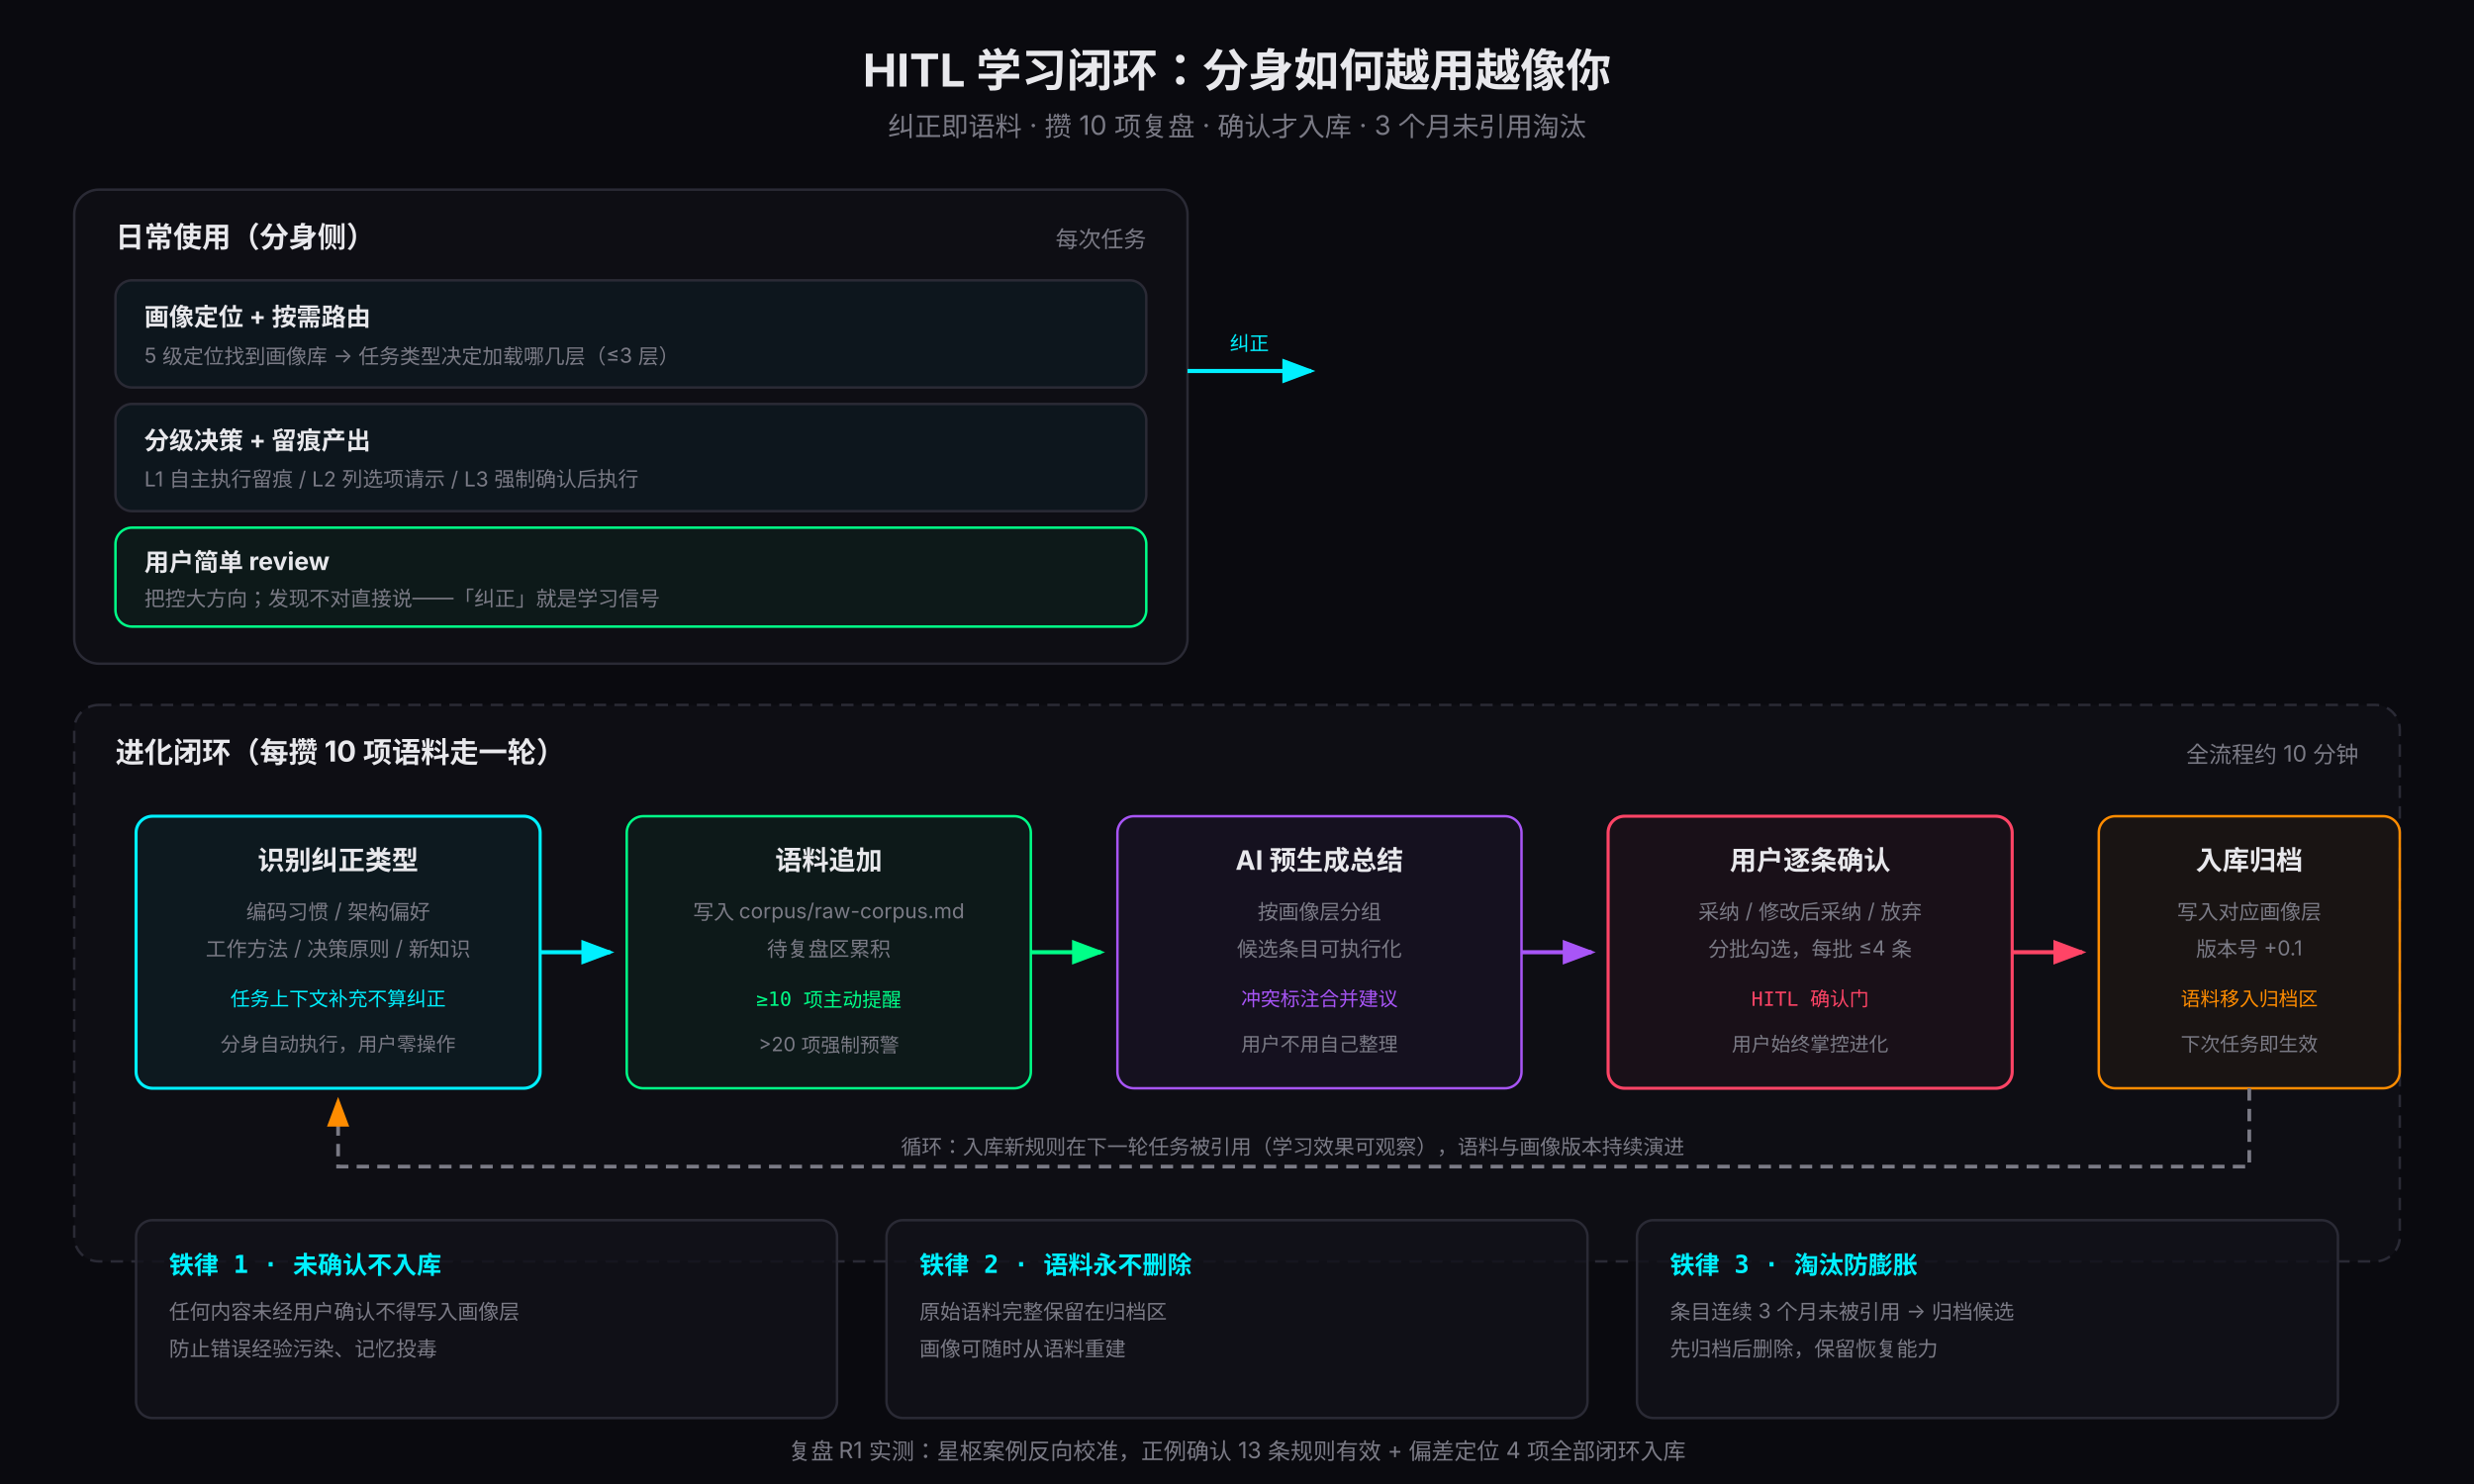
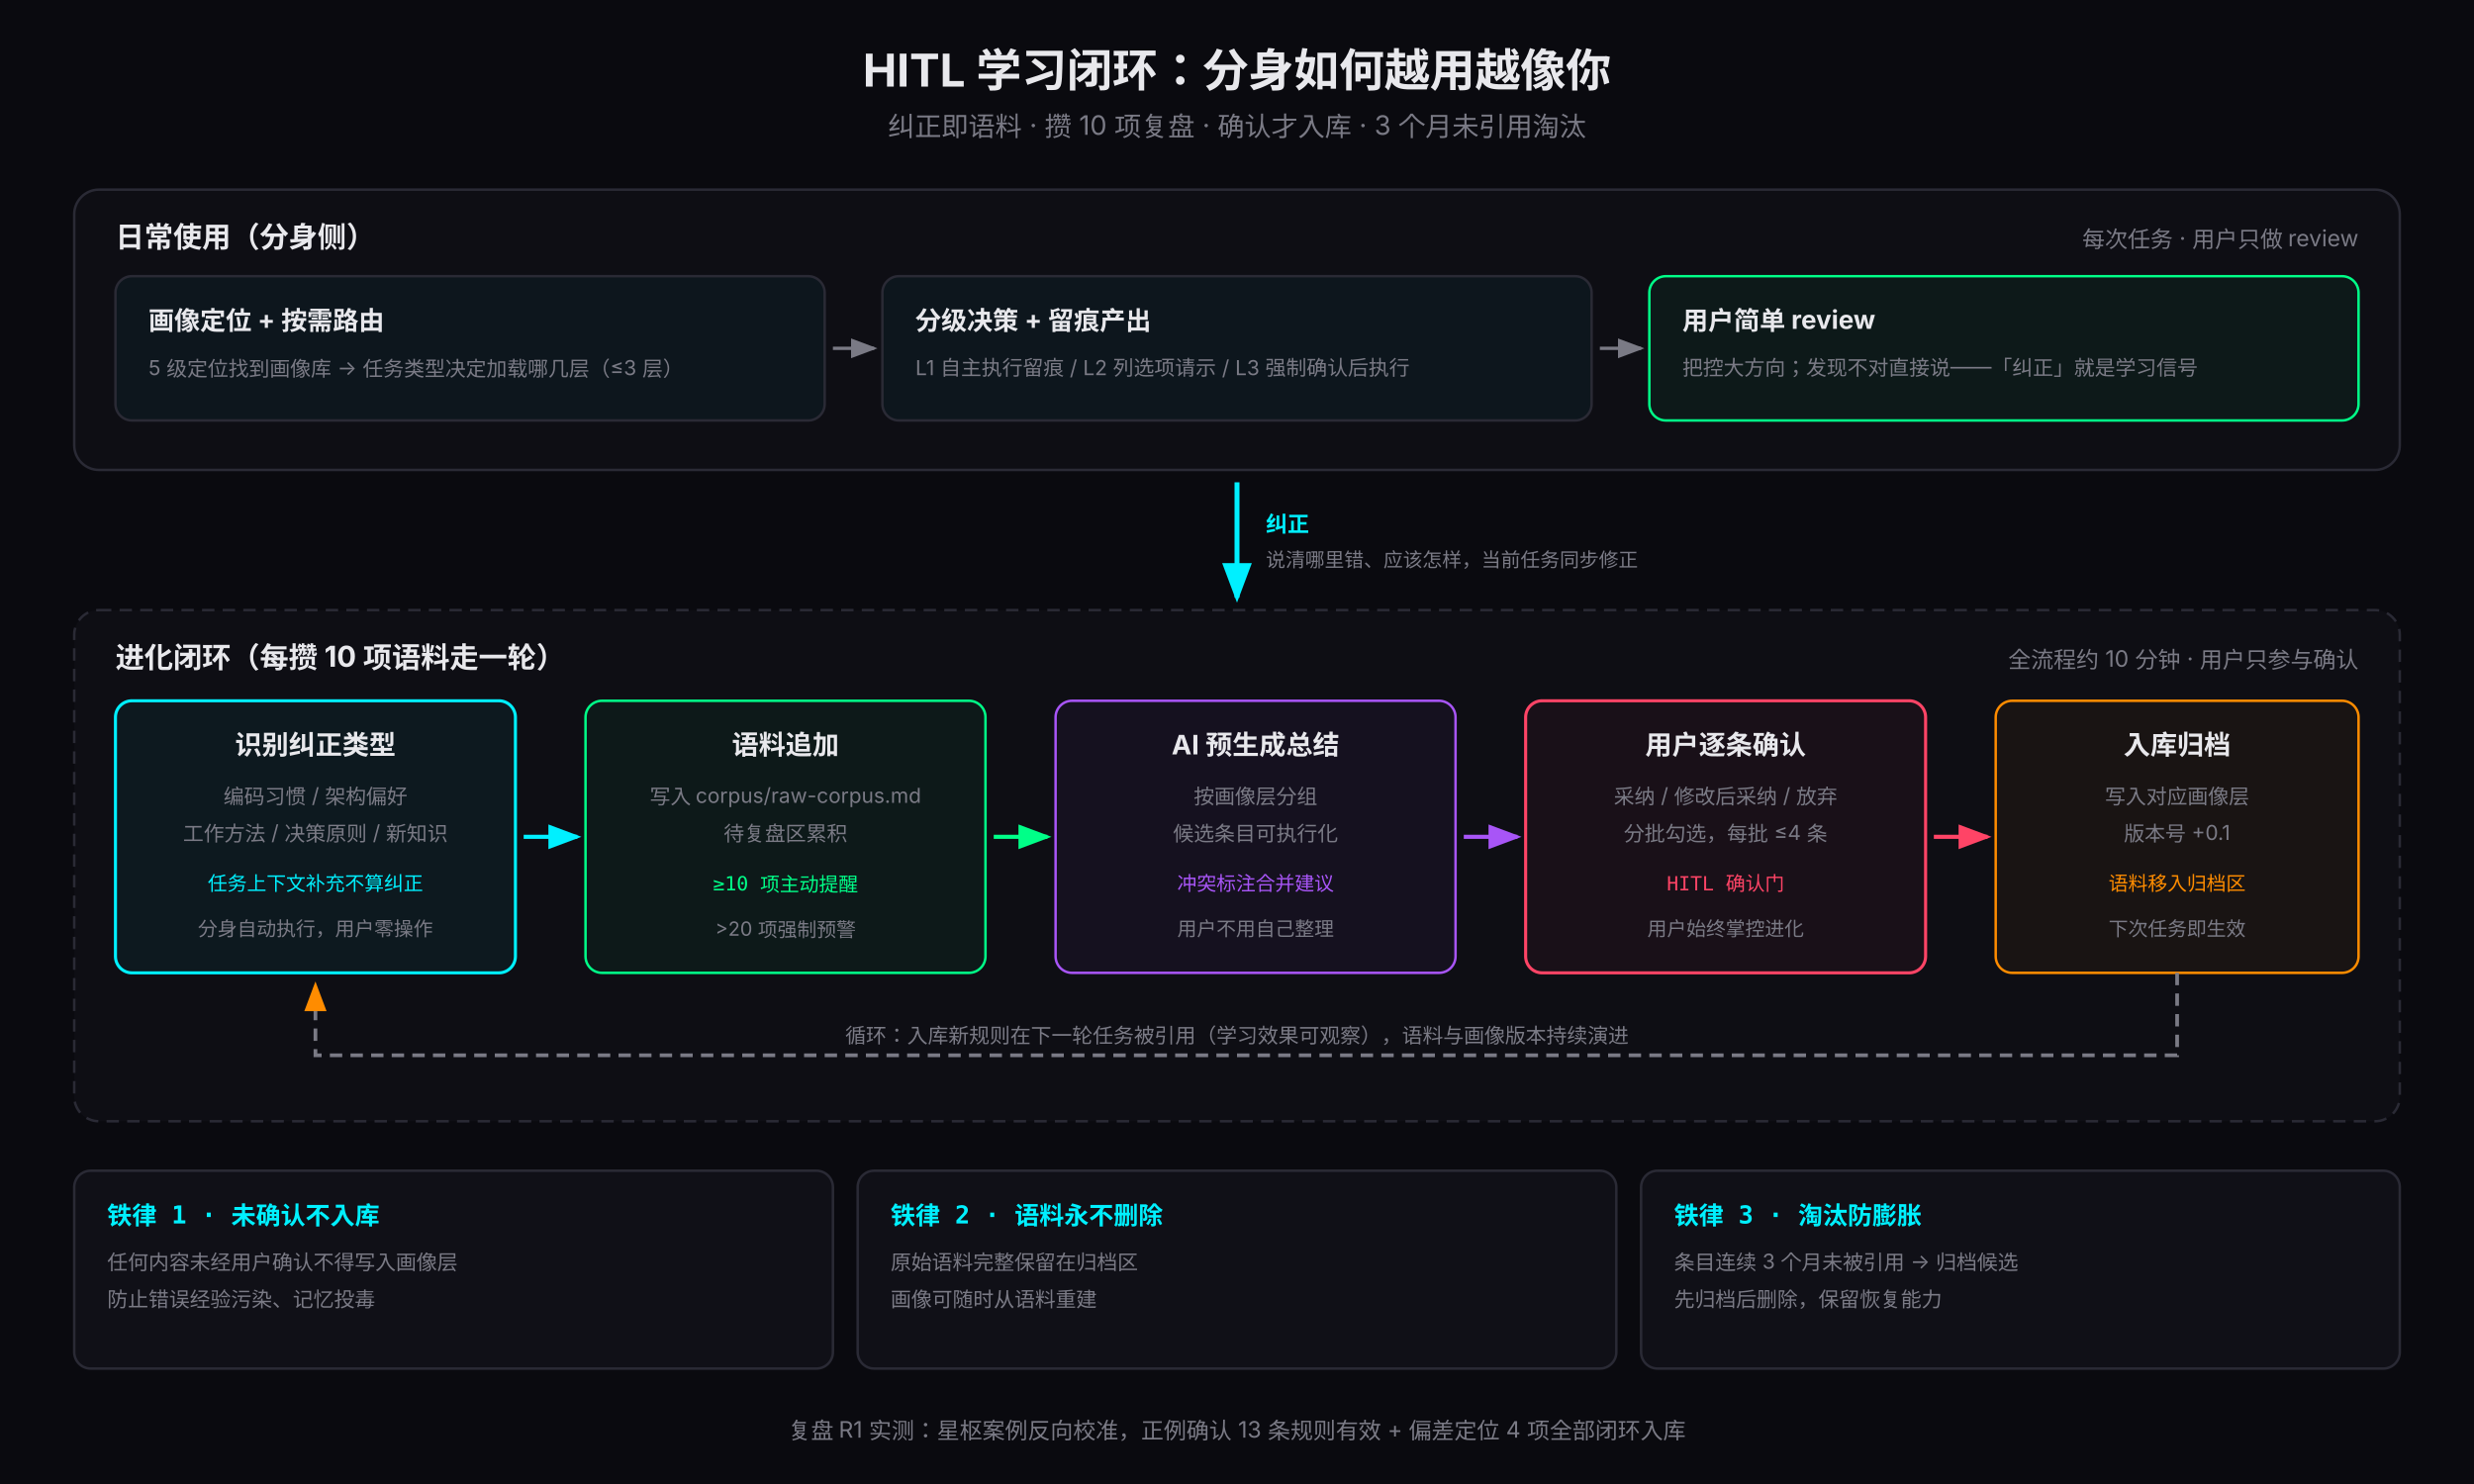
<svg xmlns="http://www.w3.org/2000/svg" viewBox="0 0 1200 720" font-family="Inter, sans-serif">
  <defs>
    <marker id="l-cyan" markerWidth="8" markerHeight="6" refX="7" refY="3" orient="auto">
      <path d="M0,0 L8,3 L0,6 Z" fill="#00f0ff" />
    </marker>
    <marker id="l-green" markerWidth="8" markerHeight="6" refX="7" refY="3" orient="auto">
      <path d="M0,0 L8,3 L0,6 Z" fill="#00ff88" />
    </marker>
    <marker id="l-orange" markerWidth="8" markerHeight="6" refX="7" refY="3" orient="auto">
      <path d="M0,0 L8,3 L0,6 Z" fill="#ff8c00" />
    </marker>
    <marker id="l-purple" markerWidth="8" markerHeight="6" refX="7" refY="3" orient="auto">
      <path d="M0,0 L8,3 L0,6 Z" fill="#a855f7" />
    </marker>
    <marker id="l-red" markerWidth="8" markerHeight="6" refX="7" refY="3" orient="auto">
      <path d="M0,0 L8,3 L0,6 Z" fill="#ff4466" />
    </marker>
+     <marker id="l-gray" markerWidth="8" markerHeight="6" refX="7" refY="3" orient="auto">
+       <path d="M0,0 L8,3 L0,6 Z" fill="#7a7a85" />
+     </marker>
  </defs>
  <rect width="1200" height="720" fill="#0a0a0f" />
  <text x="600" y="42" text-anchor="middle" font-size="22" fill="#e8e8ec" font-family="Inter, sans-serif" font-weight="700">HITL 学习闭环：分身如何越用越像你</text>
  <text x="600" y="66" text-anchor="middle" font-size="13" fill="#7a7a85" font-family="Inter, sans-serif">纠正即语料 · 攒 10 项复盘 · 确认才入库 · 3 个月未引用淘汰</text>
-   <rect x="36" y="92" width="540" height="230" rx="12" fill="#12121a" fill-opacity="0.5" stroke="#2a2a35" stroke-width="1.2" />
+   <rect x="36" y="92" width="1128" height="136" rx="12" fill="#12121a" fill-opacity="0.5" stroke="#2a2a35" stroke-width="1.2" />
  <text x="56" y="120" text-anchor="start" font-size="14" fill="#e8e8ec" font-family="Inter, sans-serif" font-weight="700">日常使用（分身侧）</text>
-   <text x="556" y="120" text-anchor="end" font-size="11" fill="#7a7a85" font-family="Inter, sans-serif">每次任务</text>
-   <rect x="56" y="136" width="500" height="52" rx="8" fill="#00f0ff" fill-opacity="0.04" stroke="#2a2a35" stroke-width="1.2" />
-   <text x="70" y="158" text-anchor="start" font-size="12" fill="#e8e8ec" font-family="Inter, sans-serif" font-weight="700">画像定位 + 按需路由</text>
-   <text x="70" y="176" text-anchor="start" font-size="10" fill="#7a7a85" font-family="Inter, sans-serif">5 级定位找到画像库 → 任务类型决定加载哪几层（≤3 层）</text>
-   <rect x="56" y="196" width="500" height="52" rx="8" fill="#00f0ff" fill-opacity="0.04" stroke="#2a2a35" stroke-width="1.2" />
-   <text x="70" y="218" text-anchor="start" font-size="12" fill="#e8e8ec" font-family="Inter, sans-serif" font-weight="700">分级决策 + 留痕产出</text>
-   <text x="70" y="236" text-anchor="start" font-size="10" fill="#7a7a85" font-family="Inter, sans-serif">L1 自主执行留痕 / L2 列选项请示 / L3 强制确认后执行</text>
-   <rect x="56" y="256" width="500" height="48" rx="8" fill="#00ff88" fill-opacity="0.05" stroke="#00ff88" stroke-width="1.2" />
-   <text x="70" y="277" text-anchor="start" font-size="12" fill="#e8e8ec" font-family="Inter, sans-serif" font-weight="700">用户简单 review</text>
-   <text x="70" y="294" text-anchor="start" font-size="10" fill="#7a7a85" font-family="Inter, sans-serif">把控大方向；发现不对直接说——「纠正」就是学习信号</text>
-   <line x1="576" y1="180" x2="636" y2="180" stroke="#00f0ff" stroke-width="2" marker-end="url(#l-cyan)" />
-   <text x="606" y="170" text-anchor="middle" font-size="9.5" fill="#00f0ff" font-family="JetBrains Mono, monospace">纠正</text>
-   <rect x="36" y="342" width="1128" height="270" rx="12" fill="#12121a" fill-opacity="0.5" stroke="#2a2a35" stroke-width="1.2" stroke-dasharray="6,4" />
-   <text x="56" y="370" text-anchor="start" font-size="14" fill="#e8e8ec" font-family="Inter, sans-serif" font-weight="700">进化闭环（每攒 10 项语料走一轮）</text>
-   <text x="1144" y="370" text-anchor="end" font-size="11" fill="#7a7a85" font-family="Inter, sans-serif">全流程约 10 分钟</text>
-   <rect x="66" y="396" width="196" height="132" rx="8" fill="#00f0ff" fill-opacity="0.05" stroke="#00f0ff" stroke-width="1.5" />
-   <text x="164" y="422" text-anchor="middle" font-size="13" fill="#e8e8ec" font-family="Inter, sans-serif" font-weight="700">识别纠正类型</text>
-   <text x="164" y="446" text-anchor="middle" font-size="10" fill="#7a7a85" font-family="Inter, sans-serif">编码习惯 / 架构偏好</text>
-   <text x="164" y="464" text-anchor="middle" font-size="10" fill="#7a7a85" font-family="Inter, sans-serif">工作方法 / 决策原则 / 新知识</text>
-   <text x="164" y="488" text-anchor="middle" font-size="9.5" fill="#00f0ff" font-family="JetBrains Mono, monospace">任务上下文补充不算纠正</text>
-   <text x="164" y="510" text-anchor="middle" font-size="9.5" fill="#7a7a85" font-family="Inter, sans-serif">分身自动执行，用户零操作</text>
-   <line x1="262" y1="462" x2="296" y2="462" stroke="#00f0ff" stroke-width="2" marker-end="url(#l-cyan)" />
-   <rect x="304" y="396" width="196" height="132" rx="8" fill="#00ff88" fill-opacity="0.05" stroke="#00ff88" stroke-width="1.2" />
-   <text x="402" y="422" text-anchor="middle" font-size="13" fill="#e8e8ec" font-family="Inter, sans-serif" font-weight="700">语料追加</text>
-   <text x="402" y="446" text-anchor="middle" font-size="10" fill="#7a7a85" font-family="Inter, sans-serif">写入 corpus/raw-corpus.md</text>
-   <text x="402" y="464" text-anchor="middle" font-size="10" fill="#7a7a85" font-family="Inter, sans-serif">待复盘区累积</text>
-   <text x="402" y="488" text-anchor="middle" font-size="9.5" fill="#00ff88" font-family="JetBrains Mono, monospace">≥10 项主动提醒</text>
-   <text x="402" y="510" text-anchor="middle" font-size="9.5" fill="#7a7a85" font-family="Inter, sans-serif">&gt;20 项强制预警</text>
-   <line x1="500" y1="462" x2="534" y2="462" stroke="#00ff88" stroke-width="2" marker-end="url(#l-green)" />
-   <rect x="542" y="396" width="196" height="132" rx="8" fill="#a855f7" fill-opacity="0.05" stroke="#a855f7" stroke-width="1.2" />
-   <text x="640" y="422" text-anchor="middle" font-size="13" fill="#e8e8ec" font-family="Inter, sans-serif" font-weight="700">AI 预生成总结</text>
-   <text x="640" y="446" text-anchor="middle" font-size="10" fill="#7a7a85" font-family="Inter, sans-serif">按画像层分组</text>
-   <text x="640" y="464" text-anchor="middle" font-size="10" fill="#7a7a85" font-family="Inter, sans-serif">候选条目可执行化</text>
-   <text x="640" y="488" text-anchor="middle" font-size="9.5" fill="#a855f7" font-family="JetBrains Mono, monospace">冲突标注合并建议</text>
-   <text x="640" y="510" text-anchor="middle" font-size="9.5" fill="#7a7a85" font-family="Inter, sans-serif">用户不用自己整理</text>
-   <line x1="738" y1="462" x2="772" y2="462" stroke="#a855f7" stroke-width="2" marker-end="url(#l-purple)" />
-   <rect x="780" y="396" width="196" height="132" rx="8" fill="#ff4466" fill-opacity="0.05" stroke="#ff4466" stroke-width="1.5" />
-   <text x="878" y="422" text-anchor="middle" font-size="13" fill="#e8e8ec" font-family="Inter, sans-serif" font-weight="700">用户逐条确认</text>
-   <text x="878" y="446" text-anchor="middle" font-size="10" fill="#7a7a85" font-family="Inter, sans-serif">采纳 / 修改后采纳 / 放弃</text>
-   <text x="878" y="464" text-anchor="middle" font-size="10" fill="#7a7a85" font-family="Inter, sans-serif">分批勾选，每批 ≤4 条</text>
-   <text x="878" y="488" text-anchor="middle" font-size="9.5" fill="#ff4466" font-family="JetBrains Mono, monospace">HITL 确认门</text>
-   <text x="878" y="510" text-anchor="middle" font-size="9.5" fill="#7a7a85" font-family="Inter, sans-serif">用户始终掌控进化</text>
-   <line x1="976" y1="462" x2="1010" y2="462" stroke="#ff4466" stroke-width="2" marker-end="url(#l-red)" />
-   <rect x="1018" y="396" width="146" height="132" rx="8" fill="#ff8c00" fill-opacity="0.05" stroke="#ff8c00" stroke-width="1.2" />
-   <text x="1091" y="422" text-anchor="middle" font-size="13" fill="#e8e8ec" font-family="Inter, sans-serif" font-weight="700">入库归档</text>
-   <text x="1091" y="446" text-anchor="middle" font-size="10" fill="#7a7a85" font-family="Inter, sans-serif">写入对应画像层</text>
-   <text x="1091" y="464" text-anchor="middle" font-size="10" fill="#7a7a85" font-family="Inter, sans-serif">版本号 +0.1</text>
-   <text x="1091" y="488" text-anchor="middle" font-size="9.5" fill="#ff8c00" font-family="JetBrains Mono, monospace">语料移入归档区</text>
-   <text x="1091" y="510" text-anchor="middle" font-size="9.5" fill="#7a7a85" font-family="Inter, sans-serif">下次任务即生效</text>
-   <path d="M 1091 528 L 1091 566 L 164 566 L 164 534" fill="none" stroke="#7a7a85" stroke-width="1.8" stroke-dasharray="6,4" marker-end="url(#l-orange)" />
-   <text x="627" y="560" text-anchor="middle" font-size="10" fill="#7a7a85" font-family="Inter, sans-serif">循环：入库新规则在下一轮任务被引用（学习效果可观察），语料与画像版本持续演进</text>
-   <rect x="66" y="588" width="1098" height="0" fill="none" />
-   <rect x="66" y="592" width="340" height="96" rx="8" fill="#12121a" fill-opacity="0.8" stroke="#2a2a35" stroke-width="1.2" />
-   <text x="82" y="618" text-anchor="start" font-size="12" fill="#00f0ff" font-family="JetBrains Mono, monospace" font-weight="700">铁律 1 · 未确认不入库</text>
-   <text x="82" y="640" text-anchor="start" font-size="10" fill="#7a7a85" font-family="Inter, sans-serif">任何内容未经用户确认不得写入画像层</text>
-   <text x="82" y="658" text-anchor="start" font-size="10" fill="#7a7a85" font-family="Inter, sans-serif">防止错误经验污染、记忆投毒</text>
-   <rect x="430" y="592" width="340" height="96" rx="8" fill="#12121a" fill-opacity="0.8" stroke="#2a2a35" stroke-width="1.2" />
-   <text x="446" y="618" text-anchor="start" font-size="12" fill="#00f0ff" font-family="JetBrains Mono, monospace" font-weight="700">铁律 2 · 语料永不删除</text>
-   <text x="446" y="640" text-anchor="start" font-size="10" fill="#7a7a85" font-family="Inter, sans-serif">原始语料完整保留在归档区</text>
-   <text x="446" y="658" text-anchor="start" font-size="10" fill="#7a7a85" font-family="Inter, sans-serif">画像可随时从语料重建</text>
-   <rect x="794" y="592" width="340" height="96" rx="8" fill="#12121a" fill-opacity="0.8" stroke="#2a2a35" stroke-width="1.2" />
-   <text x="810" y="618" text-anchor="start" font-size="12" fill="#00f0ff" font-family="JetBrains Mono, monospace" font-weight="700">铁律 3 · 淘汰防膨胀</text>
-   <text x="810" y="640" text-anchor="start" font-size="10" fill="#7a7a85" font-family="Inter, sans-serif">条目连续 3 个月未被引用 → 归档候选</text>
-   <text x="810" y="658" text-anchor="start" font-size="10" fill="#7a7a85" font-family="Inter, sans-serif">先归档后删除，保留恢复能力</text>
-   <text x="600" y="708" text-anchor="middle" font-size="11" fill="#7a7a85" font-family="Inter, sans-serif">复盘 R1 实测：星枢案例反向校准，正例确认 13 条规则有效 + 偏差定位 4 项全部闭环入库</text>
+   <text x="1144" y="120" text-anchor="end" font-size="11" fill="#7a7a85" font-family="Inter, sans-serif">每次任务 · 用户只做 review</text>
+   <rect x="56" y="134" width="344" height="70" rx="8" fill="#00f0ff" fill-opacity="0.04" stroke="#2a2a35" stroke-width="1.2" />
+   <text x="72" y="160" text-anchor="start" font-size="12.5" fill="#e8e8ec" font-family="Inter, sans-serif" font-weight="700">画像定位 + 按需路由</text>
+   <text x="72" y="182" text-anchor="start" font-size="10" fill="#7a7a85" font-family="Inter, sans-serif">5 级定位找到画像库 → 任务类型决定加载哪几层（≤3 层）</text>
+   <line x1="404" y1="169" x2="424" y2="169" stroke="#7a7a85" stroke-width="1.6" marker-end="url(#l-gray)" />
+   <rect x="428" y="134" width="344" height="70" rx="8" fill="#00f0ff" fill-opacity="0.04" stroke="#2a2a35" stroke-width="1.2" />
+   <text x="444" y="160" text-anchor="start" font-size="12.5" fill="#e8e8ec" font-family="Inter, sans-serif" font-weight="700">分级决策 + 留痕产出</text>
+   <text x="444" y="182" text-anchor="start" font-size="10" fill="#7a7a85" font-family="Inter, sans-serif">L1 自主执行留痕 / L2 列选项请示 / L3 强制确认后执行</text>
+   <line x1="776" y1="169" x2="796" y2="169" stroke="#7a7a85" stroke-width="1.6" marker-end="url(#l-gray)" />
+   <rect x="800" y="134" width="344" height="70" rx="8" fill="#00ff88" fill-opacity="0.05" stroke="#00ff88" stroke-width="1.2" />
+   <text x="816" y="160" text-anchor="start" font-size="12.5" fill="#e8e8ec" font-family="Inter, sans-serif" font-weight="700">用户简单 review</text>
+   <text x="816" y="182" text-anchor="start" font-size="10" fill="#7a7a85" font-family="Inter, sans-serif">把控大方向；发现不对直接说——「纠正」就是学习信号</text>
+   <line x1="600" y1="234" x2="600" y2="290" stroke="#00f0ff" stroke-width="2.4" marker-end="url(#l-cyan)" />
+   <text x="614" y="258" text-anchor="start" font-size="10.5" fill="#00f0ff" font-family="JetBrains Mono, monospace" font-weight="700">纠正</text>
+   <text x="614" y="275" text-anchor="start" font-size="9.5" fill="#7a7a85" font-family="Inter, sans-serif">说清哪里错、应该怎样，当前任务同步修正</text>
+   <rect x="36" y="296" width="1128" height="248" rx="12" fill="#12121a" fill-opacity="0.5" stroke="#2a2a35" stroke-width="1.2" stroke-dasharray="6,4" />
+   <text x="56" y="324" text-anchor="start" font-size="14" fill="#e8e8ec" font-family="Inter, sans-serif" font-weight="700">进化闭环（每攒 10 项语料走一轮）</text>
+   <text x="1144" y="324" text-anchor="end" font-size="11" fill="#7a7a85" font-family="Inter, sans-serif">全流程约 10 分钟 · 用户只参与确认</text>
+   <rect x="56" y="340" width="194" height="132" rx="8" fill="#00f0ff" fill-opacity="0.05" stroke="#00f0ff" stroke-width="1.5" />
+   <text x="153" y="366" text-anchor="middle" font-size="13" fill="#e8e8ec" font-family="Inter, sans-serif" font-weight="700">识别纠正类型</text>
+   <text x="153" y="390" text-anchor="middle" font-size="10" fill="#7a7a85" font-family="Inter, sans-serif">编码习惯 / 架构偏好</text>
+   <text x="153" y="408" text-anchor="middle" font-size="10" fill="#7a7a85" font-family="Inter, sans-serif">工作方法 / 决策原则 / 新知识</text>
+   <text x="153" y="432" text-anchor="middle" font-size="9.5" fill="#00f0ff" font-family="JetBrains Mono, monospace">任务上下文补充不算纠正</text>
+   <text x="153" y="454" text-anchor="middle" font-size="9.5" fill="#7a7a85" font-family="Inter, sans-serif">分身自动执行，用户零操作</text>
+   <line x1="254" y1="406" x2="280" y2="406" stroke="#00f0ff" stroke-width="2" marker-end="url(#l-cyan)" />
+   <rect x="284" y="340" width="194" height="132" rx="8" fill="#00ff88" fill-opacity="0.05" stroke="#00ff88" stroke-width="1.2" />
+   <text x="381" y="366" text-anchor="middle" font-size="13" fill="#e8e8ec" font-family="Inter, sans-serif" font-weight="700">语料追加</text>
+   <text x="381" y="390" text-anchor="middle" font-size="10" fill="#7a7a85" font-family="Inter, sans-serif">写入 corpus/raw-corpus.md</text>
+   <text x="381" y="408" text-anchor="middle" font-size="10" fill="#7a7a85" font-family="Inter, sans-serif">待复盘区累积</text>
+   <text x="381" y="432" text-anchor="middle" font-size="9.5" fill="#00ff88" font-family="JetBrains Mono, monospace">≥10 项主动提醒</text>
+   <text x="381" y="454" text-anchor="middle" font-size="9.5" fill="#7a7a85" font-family="Inter, sans-serif">&gt;20 项强制预警</text>
+   <line x1="482" y1="406" x2="508" y2="406" stroke="#00ff88" stroke-width="2" marker-end="url(#l-green)" />
+   <rect x="512" y="340" width="194" height="132" rx="8" fill="#a855f7" fill-opacity="0.05" stroke="#a855f7" stroke-width="1.2" />
+   <text x="609" y="366" text-anchor="middle" font-size="13" fill="#e8e8ec" font-family="Inter, sans-serif" font-weight="700">AI 预生成总结</text>
+   <text x="609" y="390" text-anchor="middle" font-size="10" fill="#7a7a85" font-family="Inter, sans-serif">按画像层分组</text>
+   <text x="609" y="408" text-anchor="middle" font-size="10" fill="#7a7a85" font-family="Inter, sans-serif">候选条目可执行化</text>
+   <text x="609" y="432" text-anchor="middle" font-size="9.5" fill="#a855f7" font-family="JetBrains Mono, monospace">冲突标注合并建议</text>
+   <text x="609" y="454" text-anchor="middle" font-size="9.5" fill="#7a7a85" font-family="Inter, sans-serif">用户不用自己整理</text>
+   <line x1="710" y1="406" x2="736" y2="406" stroke="#a855f7" stroke-width="2" marker-end="url(#l-purple)" />
+   <rect x="740" y="340" width="194" height="132" rx="8" fill="#ff4466" fill-opacity="0.05" stroke="#ff4466" stroke-width="1.5" />
+   <text x="837" y="366" text-anchor="middle" font-size="13" fill="#e8e8ec" font-family="Inter, sans-serif" font-weight="700">用户逐条确认</text>
+   <text x="837" y="390" text-anchor="middle" font-size="10" fill="#7a7a85" font-family="Inter, sans-serif">采纳 / 修改后采纳 / 放弃</text>
+   <text x="837" y="408" text-anchor="middle" font-size="10" fill="#7a7a85" font-family="Inter, sans-serif">分批勾选，每批 ≤4 条</text>
+   <text x="837" y="432" text-anchor="middle" font-size="9.5" fill="#ff4466" font-family="JetBrains Mono, monospace">HITL 确认门</text>
+   <text x="837" y="454" text-anchor="middle" font-size="9.5" fill="#7a7a85" font-family="Inter, sans-serif">用户始终掌控进化</text>
+   <line x1="938" y1="406" x2="964" y2="406" stroke="#ff4466" stroke-width="2" marker-end="url(#l-red)" />
+   <rect x="968" y="340" width="176" height="132" rx="8" fill="#ff8c00" fill-opacity="0.05" stroke="#ff8c00" stroke-width="1.2" />
+   <text x="1056" y="366" text-anchor="middle" font-size="13" fill="#e8e8ec" font-family="Inter, sans-serif" font-weight="700">入库归档</text>
+   <text x="1056" y="390" text-anchor="middle" font-size="10" fill="#7a7a85" font-family="Inter, sans-serif">写入对应画像层</text>
+   <text x="1056" y="408" text-anchor="middle" font-size="10" fill="#7a7a85" font-family="Inter, sans-serif">版本号 +0.1</text>
+   <text x="1056" y="432" text-anchor="middle" font-size="9.5" fill="#ff8c00" font-family="JetBrains Mono, monospace">语料移入归档区</text>
+   <text x="1056" y="454" text-anchor="middle" font-size="9.5" fill="#7a7a85" font-family="Inter, sans-serif">下次任务即生效</text>
+   <path d="M 1056 472 L 1056 512 L 153 512 L 153 478" fill="none" stroke="#7a7a85" stroke-width="1.8" stroke-dasharray="6,4" marker-end="url(#l-orange)" />
+   <text x="600" y="506" text-anchor="middle" font-size="10" fill="#7a7a85" font-family="Inter, sans-serif">循环：入库新规则在下一轮任务被引用（学习效果可观察），语料与画像版本持续演进</text>
+   <rect x="36" y="568" width="368" height="96" rx="8" fill="#12121a" fill-opacity="0.8" stroke="#2a2a35" stroke-width="1.2" />
+   <text x="52" y="594" text-anchor="start" font-size="12" fill="#00f0ff" font-family="JetBrains Mono, monospace" font-weight="700">铁律 1 · 未确认不入库</text>
+   <text x="52" y="616" text-anchor="start" font-size="10" fill="#7a7a85" font-family="Inter, sans-serif">任何内容未经用户确认不得写入画像层</text>
+   <text x="52" y="634" text-anchor="start" font-size="10" fill="#7a7a85" font-family="Inter, sans-serif">防止错误经验污染、记忆投毒</text>
+   <rect x="416" y="568" width="368" height="96" rx="8" fill="#12121a" fill-opacity="0.8" stroke="#2a2a35" stroke-width="1.2" />
+   <text x="432" y="594" text-anchor="start" font-size="12" fill="#00f0ff" font-family="JetBrains Mono, monospace" font-weight="700">铁律 2 · 语料永不删除</text>
+   <text x="432" y="616" text-anchor="start" font-size="10" fill="#7a7a85" font-family="Inter, sans-serif">原始语料完整保留在归档区</text>
+   <text x="432" y="634" text-anchor="start" font-size="10" fill="#7a7a85" font-family="Inter, sans-serif">画像可随时从语料重建</text>
+   <rect x="796" y="568" width="368" height="96" rx="8" fill="#12121a" fill-opacity="0.8" stroke="#2a2a35" stroke-width="1.2" />
+   <text x="812" y="594" text-anchor="start" font-size="12" fill="#00f0ff" font-family="JetBrains Mono, monospace" font-weight="700">铁律 3 · 淘汰防膨胀</text>
+   <text x="812" y="616" text-anchor="start" font-size="10" fill="#7a7a85" font-family="Inter, sans-serif">条目连续 3 个月未被引用 → 归档候选</text>
+   <text x="812" y="634" text-anchor="start" font-size="10" fill="#7a7a85" font-family="Inter, sans-serif">先归档后删除，保留恢复能力</text>
+   <text x="600" y="698" text-anchor="middle" font-size="11" fill="#7a7a85" font-family="Inter, sans-serif">复盘 R1 实测：星枢案例反向校准，正例确认 13 条规则有效 + 偏差定位 4 项全部闭环入库</text>
</svg>
